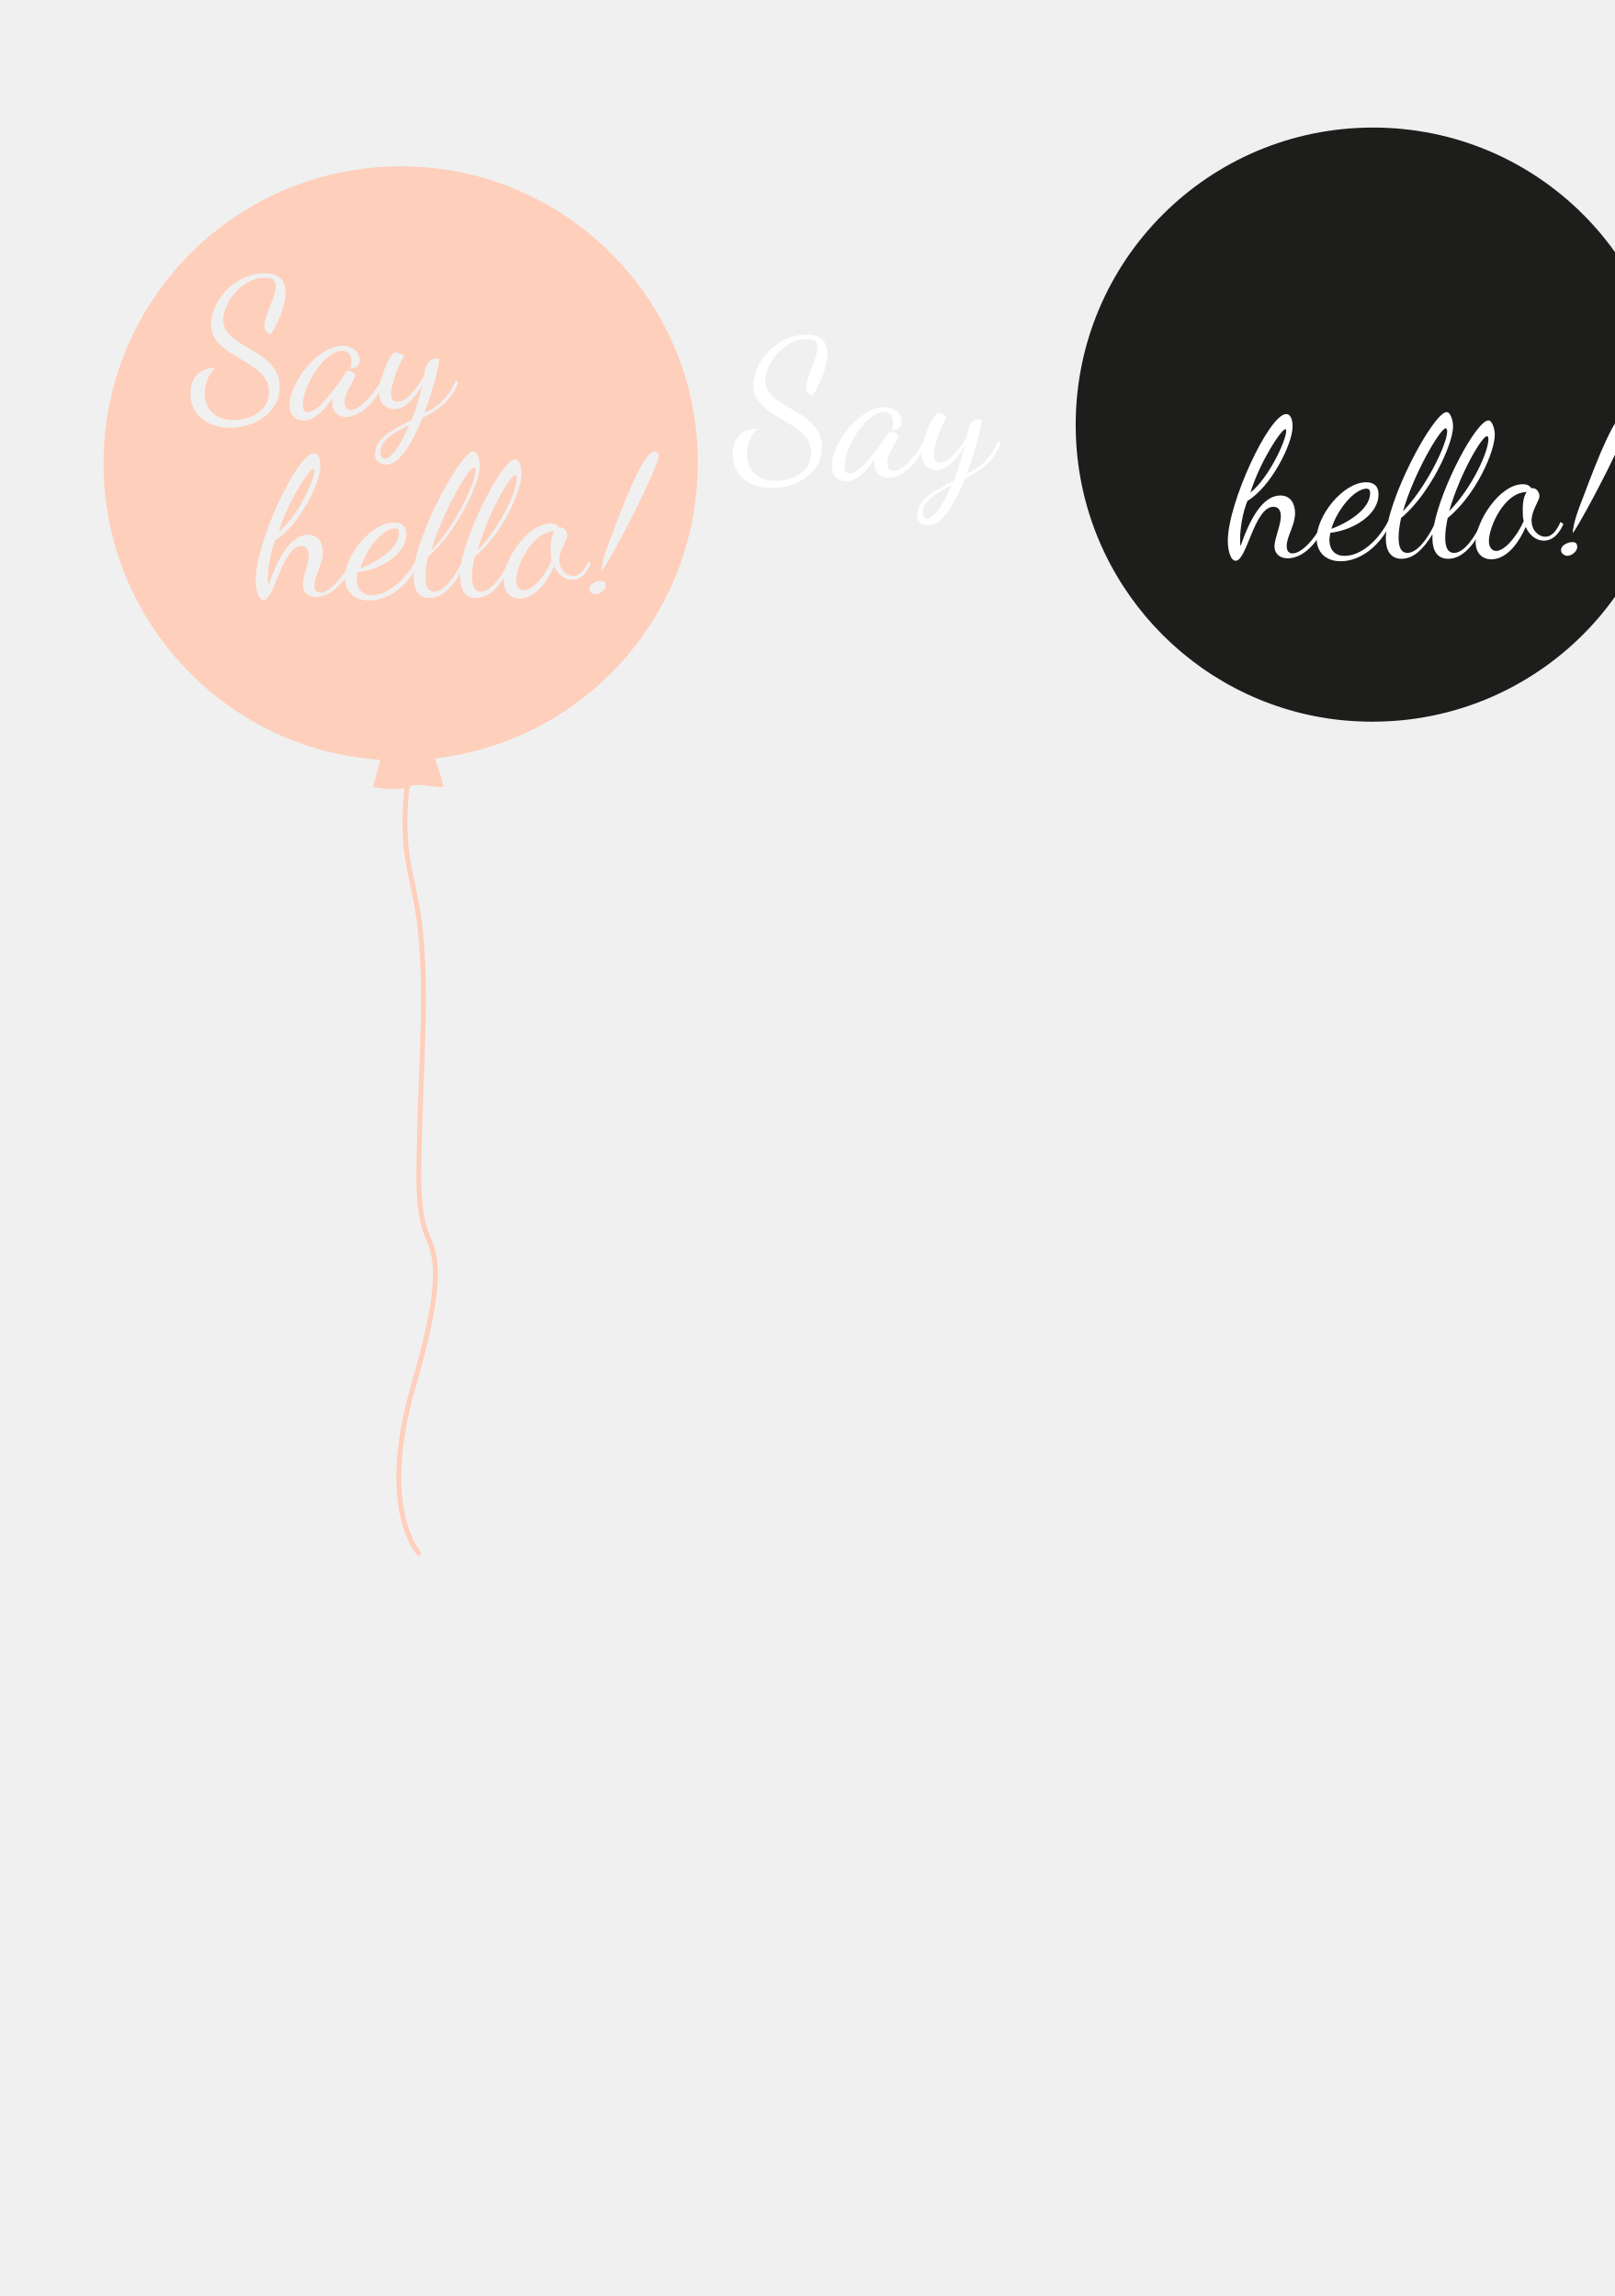
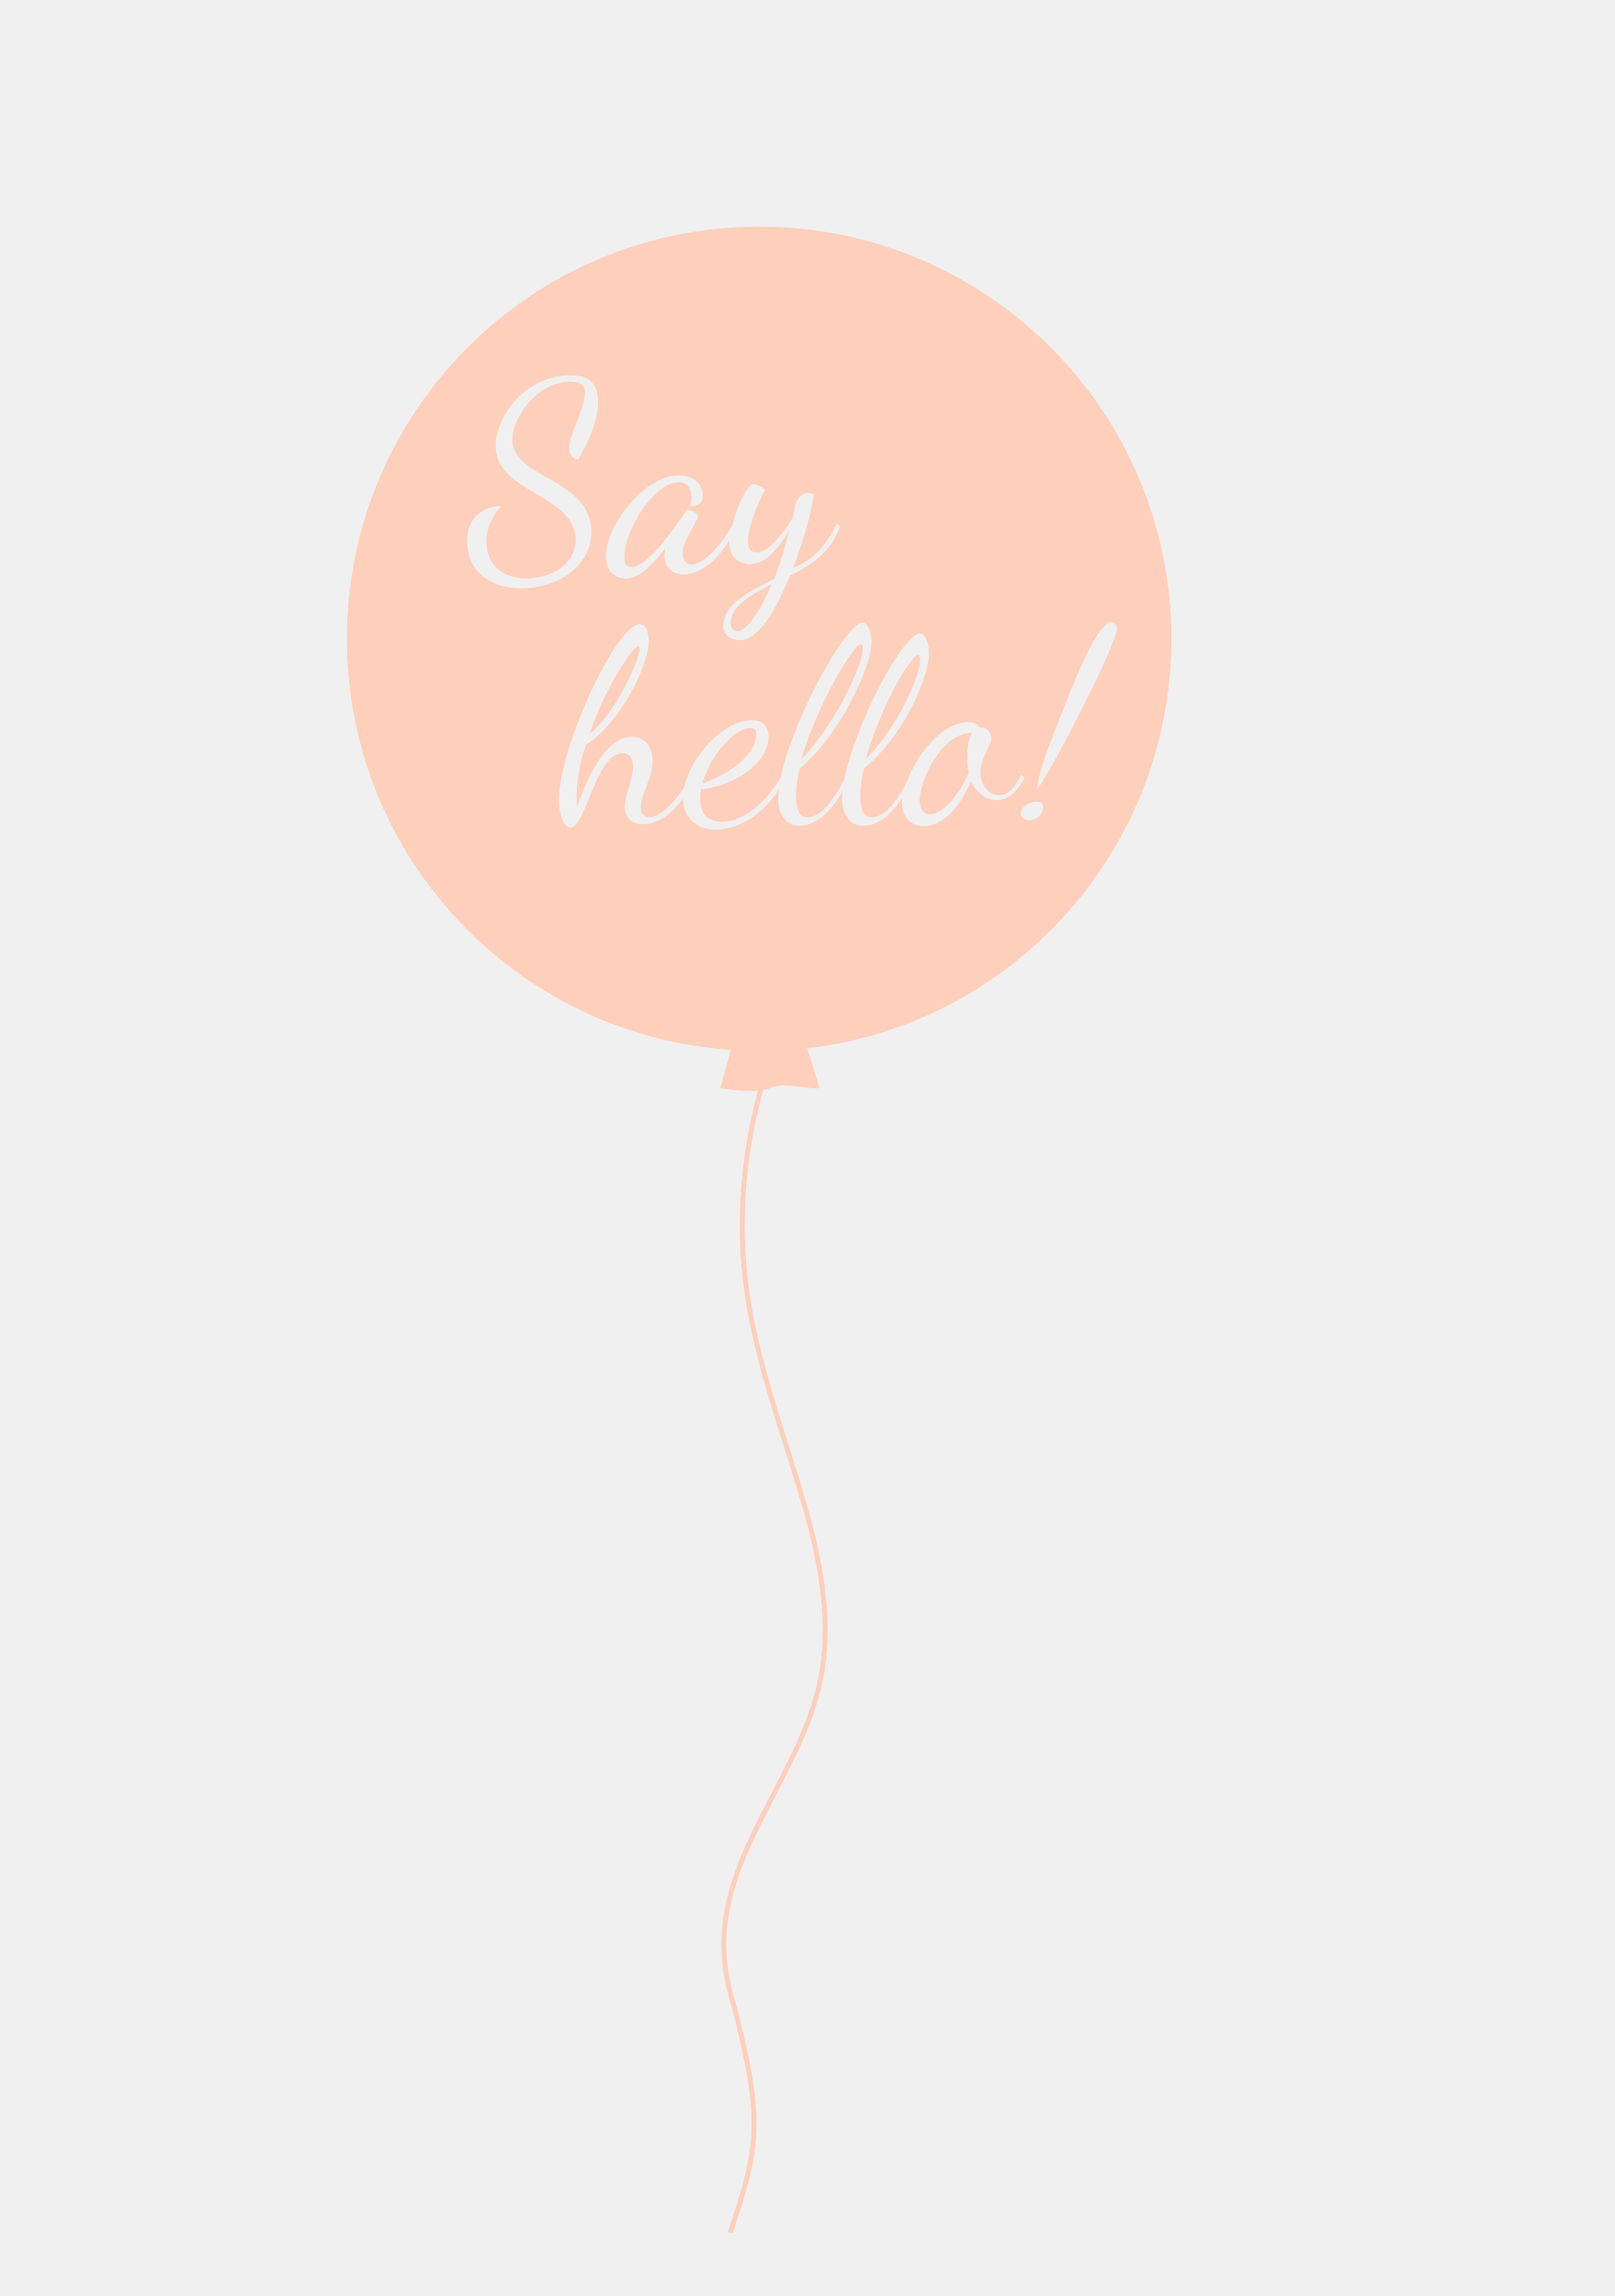
<svg xmlns="http://www.w3.org/2000/svg" version="1.1" id="Layer_1" x="0px" y="0px" viewBox="0 0 329 468" enable-background="new 0 0 329 468" xml:space="preserve">
-   <path fill="#1D1D1B" d="M340.3,86.5c0,33.5-27.1,60.6-60.6,60.6c-3.6,0-7.2-0.3-10.6-0.9c-28.4-5-49.9-29.8-49.9-59.6  c0-33.5,27.1-60.6,60.6-60.6S340.3,53.1,340.3,86.5z" />
-   <g enable-background="new    ">
-     <path fill="#FFFFFF" d="M164.5,68.2c3,0,4.1,1.7,4.1,3.9c0,2.8-1.7,6.6-3,8.5c-0.9-0.2-1.3-0.8-1.3-1.7c0-2.2,2.3-5.9,2.3-8.1   c0-1-0.5-1.7-2.2-1.7c-4.9,0-8.5,5.3-8.5,8.5c0,5.8,11.6,5.7,11.6,13.6c0,5.4-5.4,8.3-10.1,8.3c-4.2,0-8.1-2.2-8.1-6.9   c0-4,2.8-5.2,5-5.2c-1.4,1.5-2.1,3.4-2.1,5.2c0,2.9,1.9,5.4,5.9,5.4c3.5,0,7.2-1.9,7.2-5.7c0-6.7-11.8-6.8-11.8-13.8   C153.5,74.3,157.8,68.2,164.5,68.2z" />
-     <path fill="#FFFFFF" d="M183,88.9c0,0.9-2.2,3.5-2.2,5.4c0,0.8,0.4,1.7,1.3,1.7c1.4,0,3.9-2,6.2-6.1l0.4,0.4   c-1.6,4.2-4.9,7.1-7.7,7.1c-1.9,0-2.8-1.4-2.8-2.7c0-0.3,0-0.7,0.1-1.1c-2.2,3-4,4.5-5.9,4.5c-1.6,0-2.9-1-2.9-3.2   c0-4.6,5.7-11.9,10.7-11.9c2,0,3.5,1.2,3.5,2.9c0,1.3-0.8,1.7-1.9,1.7c0.1-0.4,0.2-0.9,0.2-1.4c0-1.2-0.5-2.2-1.9-2.2   c-3.6,0-8,7.2-8,11c0,1,0.3,1.5,1,1.5c2.4,0,6.2-5.7,8.1-8.5C181.9,88,183,88.3,183,88.9z" />
-     <path fill="#FFFFFF" d="M197,96.5c2.4-0.9,4.9-3,6.4-6.6l0.5,0.4c-1.2,3.7-4.5,5.9-7.3,7.3c-2,5-4.7,9.5-7.3,9.5   c-1.3,0-2.4-0.7-2.4-2.1c0-3.3,3.6-5,7.5-7c0.7-1.9,1.5-4.3,2.2-7.1c-1.7,2.7-3.6,4.9-5.7,4.9c-1.5,0-3.1-1-3.1-3.1   c0-2.9,2.3-8.5,3.4-8.5c0.3,0,1.7,0.4,1.7,0.9c-0.9,1.3-2.6,5.5-2.6,7.6c0,0.9,0.3,1.6,1.4,1.6c1.5,0,3.6-2.4,5.2-5   c0.2-0.6,0.3-1.2,0.4-1.8c0.2-0.7,0.7-2,2-2c0.2,0,0.5,0,0.8,0.1C200,86.9,198.8,91.8,197,96.5z M193.9,98.9   c-3.2,1.7-5.9,3.2-5.9,5.7c0,0.4,0.3,1.2,1,1.2C189.8,105.8,191.8,104,193.9,98.9z" />
+   <g>
+     <path fill="#FECFBB" d="M154.1,149.7c0-0.8-0.2-1.3-1.2-1.3c-3.5,0-8.3,6.1-9.8,11.3C147.1,158.4,154.1,154.5,154.1,149.7z" />
+     <path fill="#FECFBB" d="M175.4,131.3c-1.5,0-9.1,12.8-12.1,23.5c6.4-6.5,12.5-18.9,12.5-22.6C175.8,131.5,175.6,131.3,175.4,131.3z   " />
+     <path fill="#FECFBB" d="M130.3,132.1c0-0.3-0.1-0.4-0.2-0.4c-1.1,0-7.1,8.9-9.9,17.9C125.3,145.4,130.3,134.9,130.3,132.1z" />
+     <path fill="#FECFBB" d="M187.1,133.5c-1.5,0-7.7,10.6-10.7,21.3c6.4-6.5,11.1-16.7,11.1-20.4C187.5,133.7,187.3,133.5,187.1,133.5z   " />
+     <path fill="#FECFBB" d="M238.7,130.2c0-46.4-37.6-84-84-84c-46.4,0-84,37.6-84,84c0,41.4,29.9,75.7,69.2,82.7   c2.9,0.5,5.9,0.9,9,1.1l-2.1,7.8c0,0,6.9,1.3,10.1,0c3.1-1.4,6.9,0.3,10.1,0c-0.5-1.6-1.7-5.6-2.5-8.1   C206.3,208.8,238.7,173.3,238.7,130.2z M214.4,150.4c4.1-10.7,9.1-23.6,12.1-23.6c0.6,0,1.1,0.6,1.1,1.3c0,3.1-12.2,26.9-16.2,32.8   C211.4,158.3,213.2,153.6,214.4,150.4z M138.3,96.9c2.8,0,4.9,1.6,4.9,4c0,1.8-1.1,2.3-2.6,2.3c0.2-0.6,0.3-1.3,0.3-1.9   c0-1.6-0.7-3-2.6-3c-5.1,0-11.1,10-11.1,15.2c0,1.5,0.5,2.1,1.5,2.1c3.3,0,8.7-7.9,11.3-11.7c0.6,0.1,2.2,0.5,2.2,1.3   c0,1.2-3.1,4.9-3.1,7.5c0,1.1,0.5,2.4,1.8,2.4c1.9,0,5.1-2.6,8.3-7.9c0.9-3.9,3.1-8.5,4.3-8.5c0.4,0,2.4,0.6,2.4,1.2   c-1.2,1.8-3.5,7.6-3.5,10.5c0,1.3,0.5,2.2,1.9,2.2c2,0,5-3.3,7.2-6.9c0.2-0.8,0.4-1.6,0.5-2.5c0.2-1,1-2.7,2.7-2.7   c0.3,0,0.7,0.1,1.1,0.2c0,1.8-1.7,8.6-4.2,15.1c3.3-1.3,6.8-4.2,8.9-9.1l0.7,0.5c-1.6,5.2-6.2,8.2-10.2,10.1   c-2.8,6.9-6.5,13.2-10.2,13.2c-1.8,0-3.4-1-3.4-2.8c0-4.6,5-7,10.4-9.7c1-2.6,2-5.9,3-9.8c-2.3,3.8-4.9,6.8-7.9,6.8   c-2.1,0-4.3-1.3-4.3-4.4c0-0.2,0-0.3,0-0.5c-2.5,4.3-6.1,7-9.3,7c-2.6,0-3.9-1.9-3.9-3.8c0-0.4,0.1-1,0.2-1.6   c-3.1,4.1-5.5,6.2-8.1,6.2c-2.3,0-4-1.5-4-4.5C123.4,107.1,131.3,96.9,138.3,96.9z M95.2,110.4c0-5.6,3.9-7.2,6.9-7.2   c-1.9,2.1-3,4.7-3,7.2c0,4,2.6,7.5,8.2,7.5c4.8,0,10-2.7,10-7.9c0-9.2-16.3-9.5-16.3-19.1c0-6,6-14.4,15.3-14.4   c4.2,0,5.6,2.3,5.6,5.4c0,3.9-2.4,9.1-4.1,11.8c-1.3-0.3-1.8-1.1-1.8-2.3c0-3,3.2-8.2,3.2-11.3c0-1.5-0.7-2.3-3-2.3   c-6.8,0-11.8,7.4-11.8,11.8c0,8,16.1,7.9,16.1,18.8c0,7.4-7.4,11.5-14,11.5C100.6,120.1,95.2,116.9,95.2,110.4z M203.1,163.1   c-2,0-4.1-1.3-5.2-3.9c-2.3,5.4-5.8,9.2-9.7,9.2c-2.8,0-4.4-2-4.4-4.8c0-0.3,0-0.6,0.1-1c-2.4,3.6-5,5.7-7.9,5.7   c-3.1,0-4.4-2.4-4.4-5.7c0-0.4,0-0.8,0.1-1.3c-2.6,4.4-5.5,7-8.7,7c-3.1,0-4.4-2.4-4.4-5.7c0-0.5,0-1.1,0.1-1.7   c-3.2,5.1-8.1,8.2-12.8,8.2c-4.4,0-6.7-2.8-6.7-6.3c-2.3,3.1-5.1,5.2-8.1,5.2c-2.5,0-3.8-1.5-3.8-3.5c0-2.3,1.7-5.7,1.7-8.3   c0-1.9-0.9-2.7-2.1-2.7c-5.5,0-7.5,15.2-10.7,15.2c-1.4,0-2.3-2.8-2.3-5.7c0-10.6,11.7-35.8,16.5-35.8c1.3,0,1.8,2,1.8,3.5   c0,5.1-6.2,17.1-12.7,21c-1.4,3.3-2,7.9-2,10.9c0,0.8,0.1,1.4,0.1,1.9c2.6-7.6,6.3-14.3,11.2-14.3c3,0,4.2,2.5,4.2,5   c0,3.4-2.4,6.6-2.4,9.3c0,1.5,0.7,2.1,1.7,2.1c2,0,4.9-2.6,7.1-6.1c1.4-6.3,8-13.7,13.8-13.7c1.7,0,3.4,0.7,3.4,3.4   c0,5.6-7.4,10.1-13.7,10.7c-0.2,0.7-0.2,1.4-0.2,2c0,2.3,0.9,4.6,4.4,4.6c4.5,0,9.2-4.1,12-9.1c2.5-11.9,13.3-31.5,16.7-31.5   c1.2,0,1.8,2.5,1.8,4.1c0,4.9-6.6,19.1-14.7,25.7c-0.4,2-0.7,3.9-0.7,5.6c0,2.9,0.8,4.3,2.4,4.3c2.7,0,5.5-3.8,7.5-7.8   c2.2-11.4,12-29.7,15.4-29.7c1.2,0,1.8,2.5,1.8,4.1c0,4.9-5.2,16.9-13.3,23.5c-0.4,2-0.7,3.9-0.7,5.6c0,2.9,0.8,4.3,2.4,4.3   c2.5,0,5.1-3.3,7-7c2-5.7,7.3-12.4,12.6-12.4c1.4,0,2,0.5,2.4,1.2c0.1-0.1,0.2-0.1,0.4-0.1c1.4,0,1.9,1.5,1.9,2.2   c0,1.4-2.2,4-2.2,7c0,2.8,1.9,4.6,3.9,4.6c1.5,0,2.9-1.2,4.4-4.2l0.7,0.6C207,162,204.9,163.1,203.1,163.1z M209.8,167.2   c-0.9,0-1.8-0.4-1.8-1.5c0-1.2,1.8-2.3,3.2-2.3c0.9,0,1.4,0.3,1.4,1.3C212.6,165.8,211.2,167.2,209.8,167.2z" />
+     <path fill="#FECFBB" d="M148.9,127.1c0,0.6,0.4,1.6,1.5,1.6c1.1,0,3.9-2.5,6.8-9.6C152.6,121.5,148.9,123.6,148.9,127.1z" />
+     <path fill="#FECFBB" d="M187.4,163.2c0,1.7,0.8,2.8,2.1,2.8c2.5,0,5.9-3.8,7.9-8.5c-0.2-0.9-0.3-1.9-0.3-3.1c0-2.5,0.4-4.1,1-5   C191.9,149.3,187.4,159,187.4,163.2z" />
  </g>
-   <g enable-background="new    ">
-     <path fill="#FFFFFF" d="M261,105.2c0-1.4-0.7-1.9-1.5-1.9c-3.9,0-5.4,11-7.7,11c-1,0-1.6-2-1.6-4.1c0-7.6,8.4-25.8,11.9-25.8   c1,0,1.3,1.4,1.3,2.5c0,3.7-4.5,12.4-9.2,15.2c-1,2.4-1.5,5.7-1.5,7.8c0,0.6,0,1,0.1,1.4c1.9-5.5,4.5-10.3,8.1-10.3   c2.2,0,3,1.8,3,3.6c0,2.5-1.7,4.7-1.7,6.7c0,1.1,0.5,1.5,1.2,1.5c1.8,0,4.6-2.9,6.2-6.4l0.5,0.5c-1.7,3.9-4.6,6.9-7.7,6.9   c-1.8,0-2.7-1.1-2.7-2.5C259.8,109.5,261,107.1,261,105.2z M254.8,100.4c3.7-2.9,7.3-10.6,7.3-12.6c0-0.2,0-0.3-0.2-0.3   C261.1,87.5,256.8,94,254.8,100.4z" />
-     <path fill="#FFFFFF" d="M271.1,108.6c-0.1,0.5-0.2,1-0.2,1.4c0,1.6,0.7,3.3,3.1,3.3c3.4,0,6.9-3.2,8.9-7.1l0.5,0.4   c-2.2,4.8-6.3,7.8-10.2,7.8c-3.2,0-4.9-2-4.9-4.6c0-4.7,5.4-11.5,10.1-11.5c1.2,0,2.5,0.5,2.5,2.4   C281,104.9,275.7,108.1,271.1,108.6z M271.3,107.8c2.8-1,7.9-3.8,7.9-7.3c0-0.6-0.2-0.9-0.8-0.9C275.9,99.7,272.4,104,271.3,107.8z   " />
-     <path fill="#FFFFFF" d="M285.5,105.6c-0.3,1.4-0.5,2.8-0.5,4c0,2.1,0.6,3.1,1.8,3.1c1.9,0,4-2.7,5.4-5.6   c1.6-8.2,8.7-21.4,11.1-21.4c0.8,0,1.3,1.8,1.3,2.9c0,3.5-3.8,12.2-9.6,17c-0.3,1.4-0.5,2.8-0.5,4c0,2.1,0.6,3.1,1.8,3.1   c2.1,0,4.3-3.3,5.7-6.4l0.6,0.3c-2.1,4.5-4.6,7.3-7.5,7.3c-2.3,0-3.2-1.8-3.2-4.1c0-0.3,0-0.6,0-0.9c-1.9,3.1-3.9,5-6.3,5   c-2.3,0-3.2-1.8-3.2-4.1c0-7.7,9.7-25.8,12.4-25.8c0.8,0,1.3,1.8,1.3,2.9C296.1,90.6,291.3,100.8,285.5,105.6z M285.9,104.2   c4.6-4.7,9-13.6,9-16.3c0-0.5-0.2-0.6-0.3-0.6C293.5,87.3,288.1,96.5,285.9,104.2z M295.3,104.2c4.6-4.7,8-12,8-14.7   c0-0.5-0.2-0.6-0.3-0.6C302,88.9,297.5,96.5,295.3,104.2z" />
-     <path fill="#FFFFFF" d="M318.6,106.8c-1.2,2.7-2.7,3.4-4,3.4c-1.5,0-2.9-1-3.7-2.8c-1.7,3.9-4.2,6.6-7,6.6c-2,0-3.2-1.4-3.2-3.5   c0-4.2,4.9-11.8,9.6-11.8c1,0,1.5,0.4,1.7,0.8c0.1,0,0.2,0,0.3,0c1,0,1.4,1.1,1.4,1.6c0,1-1.6,2.9-1.6,5c0,2,1.4,3.3,2.8,3.3   c1.1,0,2.1-0.8,3.1-3L318.6,106.8z M310.5,106.2c-0.2-0.6-0.2-1.4-0.2-2.3c0-1.8,0.3-2.9,0.8-3.6c-4.5,0-7.7,7-7.7,10   c0,1.2,0.6,2,1.5,2C306.5,112.3,309,109.6,310.5,106.2z" />
-     <path fill="#FFFFFF" d="M318.1,112.1c0-0.9,1.3-1.6,2.3-1.6c0.6,0,1,0.2,1,1c0,0.8-1,1.8-2.1,1.8   C318.7,113.2,318.1,112.8,318.1,112.1z M322.7,101.1c2.9-7.7,6.5-17,8.7-17c0.4,0,0.8,0.4,0.8,0.9c0,2.2-8.8,19.4-11.7,23.7   C320.5,106.7,321.8,103.4,322.7,101.1z" />
-   </g>
-   <g>
-     <path fill="#FECFBB" d="M81.3,108.6c0-0.6-0.2-0.9-0.8-0.9c-2.6,0-6,4.4-7.1,8.2C76.2,114.8,81.3,112,81.3,108.6z" />
-     <path fill="#FECFBB" d="M96.6,95.3c-1.1,0-6.5,9.2-8.7,16.9c4.6-4.7,9-13.6,9-16.3C96.9,95.4,96.7,95.3,96.6,95.3z" />
-     <path fill="#FECFBB" d="M64.1,95.8c0-0.2,0-0.3-0.2-0.3c-0.8,0-5.1,6.4-7.1,12.9C60.5,105.5,64.1,97.9,64.1,95.8z" />
-     <path fill="#FECFBB" d="M105,96.9c-1.1,0-5.5,7.7-7.7,15.3c4.6-4.7,8-12,8-14.7C105.3,97,105.2,96.9,105,96.9z" />
-     <path fill="#FECFBB" d="M81.7,33.9c-33.5,0-60.6,27.1-60.6,60.6c0,29.8,21.6,54.6,49.9,59.6c3.5,0.6,7,0.9,10.6,0.9   c33.5,0,60.6-27.1,60.6-60.6C142.3,61.1,115.2,33.9,81.7,33.9z M69.8,70.5c2,0,3.5,1.2,3.5,2.9c0,1.3-0.8,1.7-1.9,1.7   c0.1-0.4,0.2-0.9,0.2-1.4c0-1.2-0.5-2.2-1.9-2.2c-3.6,0-8,7.2-8,11c0,1,0.3,1.5,1,1.5c2.4,0,6.2-5.7,8.1-8.5c0.5,0.1,1.6,0.4,1.6,1   c0,0.9-2.2,3.5-2.2,5.4c0,0.8,0.4,1.7,1.3,1.7c1.3,0,3.7-1.9,6-5.7c0.7-2.8,2.2-6.1,3.1-6.1c0.3,0,1.7,0.4,1.7,0.9   c-0.9,1.3-2.6,5.5-2.6,7.6c0,0.9,0.3,1.6,1.4,1.6c1.5,0,3.6-2.4,5.2-5c0.2-0.6,0.3-1.2,0.4-1.8c0.2-0.7,0.7-2,2-2   c0.2,0,0.5,0,0.8,0.1c0,1.3-1.2,6.2-3,10.9c2.4-0.9,4.9-3,6.4-6.6l0.5,0.4c-1.2,3.7-4.5,5.9-7.3,7.3c-2,5-4.7,9.5-7.3,9.5   c-1.3,0-2.4-0.7-2.4-2.1c0-3.3,3.6-5,7.5-7c0.7-1.9,1.5-4.3,2.2-7.1c-1.7,2.7-3.6,4.9-5.7,4.9c-1.5,0-3.1-1-3.1-3.1   c0-0.1,0-0.3,0-0.4C75.4,83,72.8,85,70.5,85c-1.9,0-2.8-1.4-2.8-2.7c0-0.3,0-0.7,0.1-1.1c-2.2,3-4,4.5-5.9,4.5   c-1.6,0-2.9-1-2.9-3.2C59.1,77.8,64.8,70.5,69.8,70.5z M38.8,80.2c0-4,2.8-5.2,5-5.2c-1.4,1.5-2.1,3.4-2.1,5.2   c0,2.9,1.9,5.4,5.9,5.4c3.5,0,7.2-1.9,7.2-5.7c0-6.7-11.8-6.8-11.8-13.8c0-4.3,4.3-10.4,11.1-10.4c3,0,4.1,1.7,4.1,3.9   c0,2.8-1.7,6.6-3,8.5c-0.9-0.2-1.3-0.8-1.3-1.7c0-2.2,2.3-5.9,2.3-8.1c0-1-0.5-1.7-2.2-1.7c-4.9,0-8.5,5.3-8.5,8.5   C45.4,71.1,57,71,57,78.9c0,5.4-5.4,8.3-10.1,8.3C42.7,87.2,38.8,84.9,38.8,80.2z M116.6,118.2c-1.5,0-2.9-1-3.7-2.8   c-1.7,3.9-4.2,6.6-7,6.6c-2,0-3.2-1.4-3.2-3.5c0-0.2,0-0.5,0-0.7c-1.7,2.6-3.6,4.1-5.7,4.1c-2.3,0-3.2-1.8-3.2-4.1   c0-0.3,0-0.6,0-0.9c-1.9,3.1-3.9,5-6.3,5c-2.3,0-3.2-1.8-3.2-4.1c0-0.4,0-0.8,0.1-1.3c-2.3,3.7-5.8,5.9-9.2,5.9   c-3.2,0-4.8-2-4.9-4.5c-1.6,2.2-3.7,3.8-5.9,3.8c-1.8,0-2.7-1.1-2.7-2.5c0-1.7,1.2-4.1,1.2-6c0-1.4-0.7-1.9-1.5-1.9   c-3.9,0-5.4,11-7.7,11c-1,0-1.6-2-1.6-4.1c0-7.6,8.4-25.8,11.9-25.8c1,0,1.3,1.4,1.3,2.5c0,3.7-4.5,12.4-9.2,15.2   c-1,2.4-1.5,5.7-1.5,7.8c0,0.6,0,1,0.1,1.4c1.9-5.5,4.5-10.3,8.1-10.3c2.2,0,3,1.8,3,3.6c0,2.5-1.7,4.7-1.7,6.7   c0,1.1,0.5,1.5,1.2,1.5c1.4,0,3.5-1.9,5.1-4.4c1-4.5,5.7-9.9,9.9-9.9c1.2,0,2.5,0.5,2.5,2.4c0,4.1-5.3,7.3-9.9,7.7   c-0.1,0.5-0.2,1-0.2,1.4c0,1.6,0.7,3.3,3.1,3.3c3.2,0,6.6-3,8.7-6.6c1.8-8.6,9.6-22.7,12-22.7c0.8,0,1.3,1.8,1.3,2.9   c0,3.5-4.8,13.7-10.6,18.6c-0.3,1.4-0.5,2.8-0.5,4c0,2.1,0.6,3.1,1.8,3.1c1.9,0,4-2.7,5.4-5.6c1.6-8.2,8.7-21.4,11.1-21.4   c0.8,0,1.3,1.8,1.3,2.9c0,3.5-3.8,12.2-9.6,17c-0.3,1.4-0.5,2.8-0.5,4c0,2.1,0.6,3.1,1.8,3.1c1.8,0,3.7-2.4,5.1-5   c1.4-4.1,5.3-8.9,9.1-8.9c1,0,1.5,0.4,1.7,0.8c0.1,0,0.2,0,0.3,0c1,0,1.4,1.1,1.4,1.6c0,1-1.6,2.9-1.6,5c0,2,1.4,3.3,2.8,3.3   c1.1,0,2.1-0.8,3.1-3l0.5,0.4C119.4,117.4,117.9,118.2,116.6,118.2z M121.4,121.1c-0.7,0-1.3-0.3-1.3-1.1c0-0.9,1.3-1.6,2.3-1.6   c0.6,0,1,0.2,1,1C123.4,120.2,122.4,121.1,121.4,121.1z M122.5,116.6c0-1.9,1.3-5.3,2.2-7.6c2.9-7.7,6.5-17,8.7-17   c0.4,0,0.8,0.4,0.8,0.9C134.2,95.2,125.5,112.3,122.5,116.6z" />
-     <path fill="#FECFBB" d="M77.5,92.3c0,0.4,0.3,1.2,1,1.2c0.8,0,2.8-1.8,4.9-6.9C80.2,88.2,77.5,89.7,77.5,92.3z" />
-     <path fill="#FECFBB" d="M105.2,118.3c0,1.2,0.6,2,1.5,2c1.8,0,4.3-2.7,5.7-6.1c-0.2-0.6-0.2-1.4-0.2-2.3c0-1.8,0.3-2.9,0.8-3.6   C108.5,108.3,105.2,115.3,105.2,118.3z" />
-   </g>
-   <path fill="#FECFBB" d="M78,153.2h10.2c0,0,1.8,5.5,2.2,7.2c-2.2,0.2-5-1-7.2,0s-7.2,0-7.2,0L78,153.2z" />
-   <path fill="none" stroke="#FECFBB" stroke-miterlimit="10" d="M83.4,157.1c0,0-1.9,10.1-0.1,19.4S87,190,86,216.3  s-0.8,28.3,0.3,33.3s5.8,6-1.9,32.3s1.2,35,1.2,35" />
+   <path fill="none" stroke="#FECFBB" stroke-miterlimit="10" d="M156.7,217c0,0-8.6,21.6-4.2,48.4s18,49.2,15.3,73.2  c-2.8,24-26,41.6-19,67.5s5.9,31.4,0,49" />
</svg>
